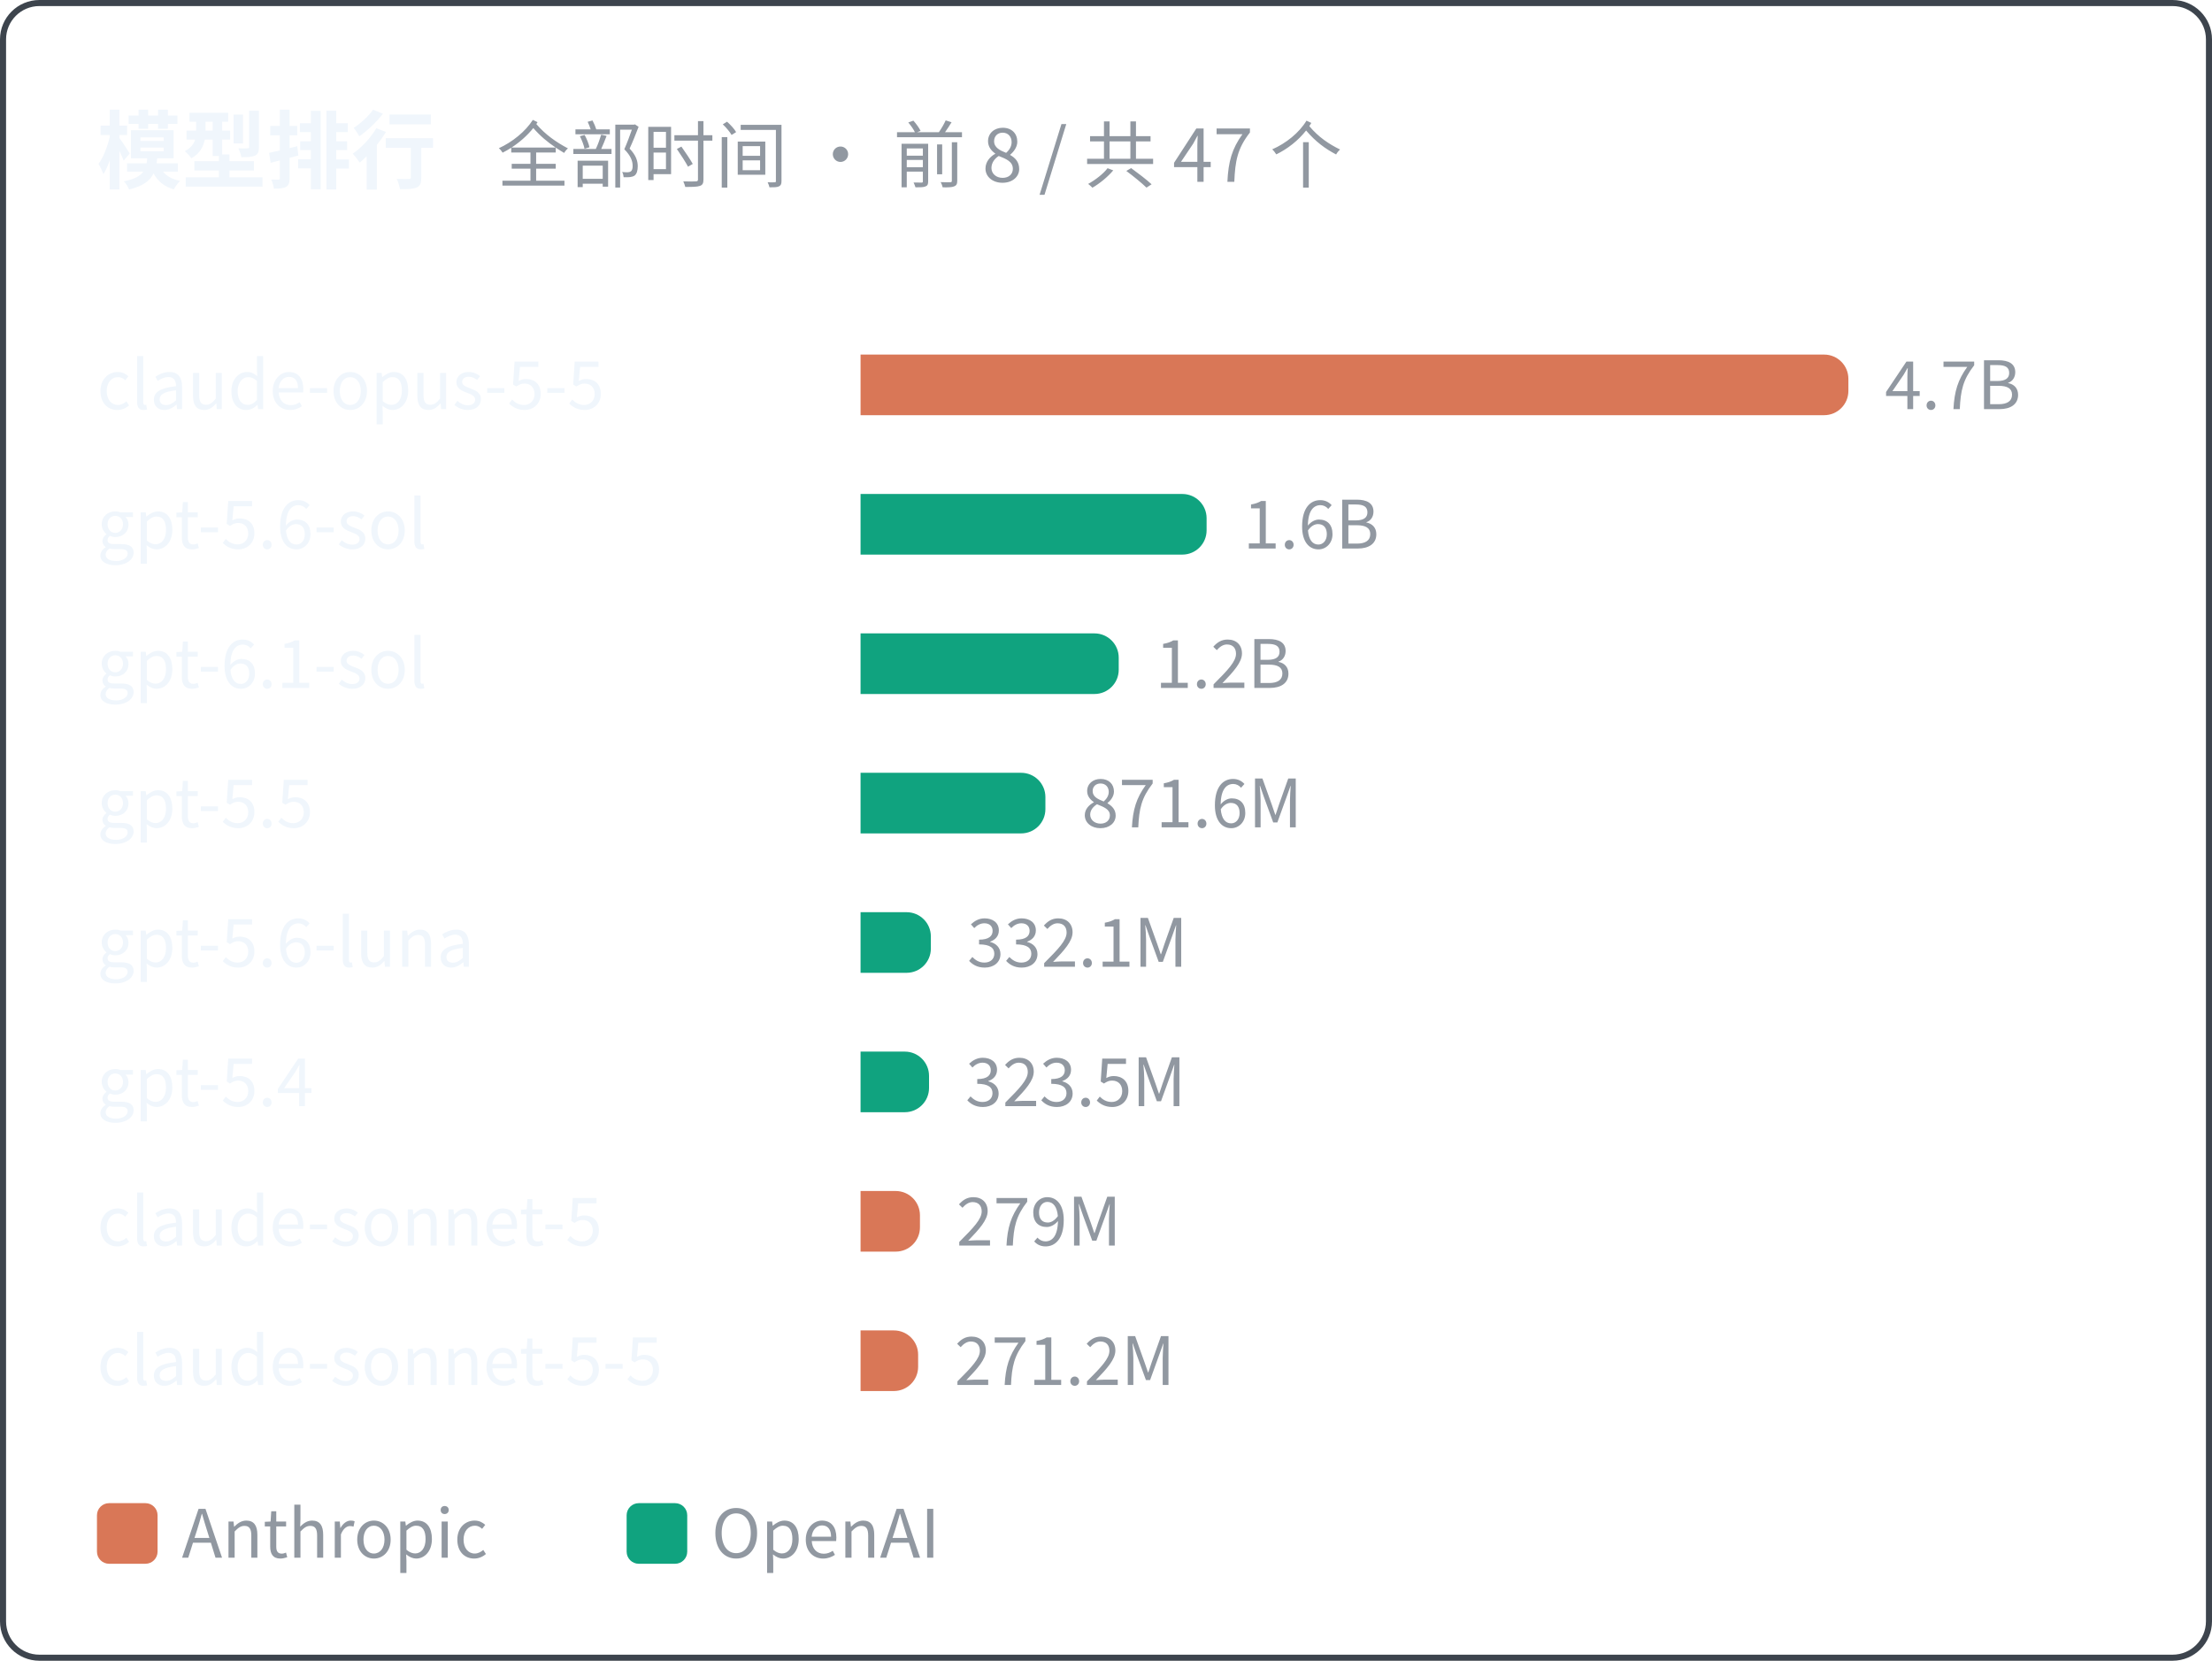
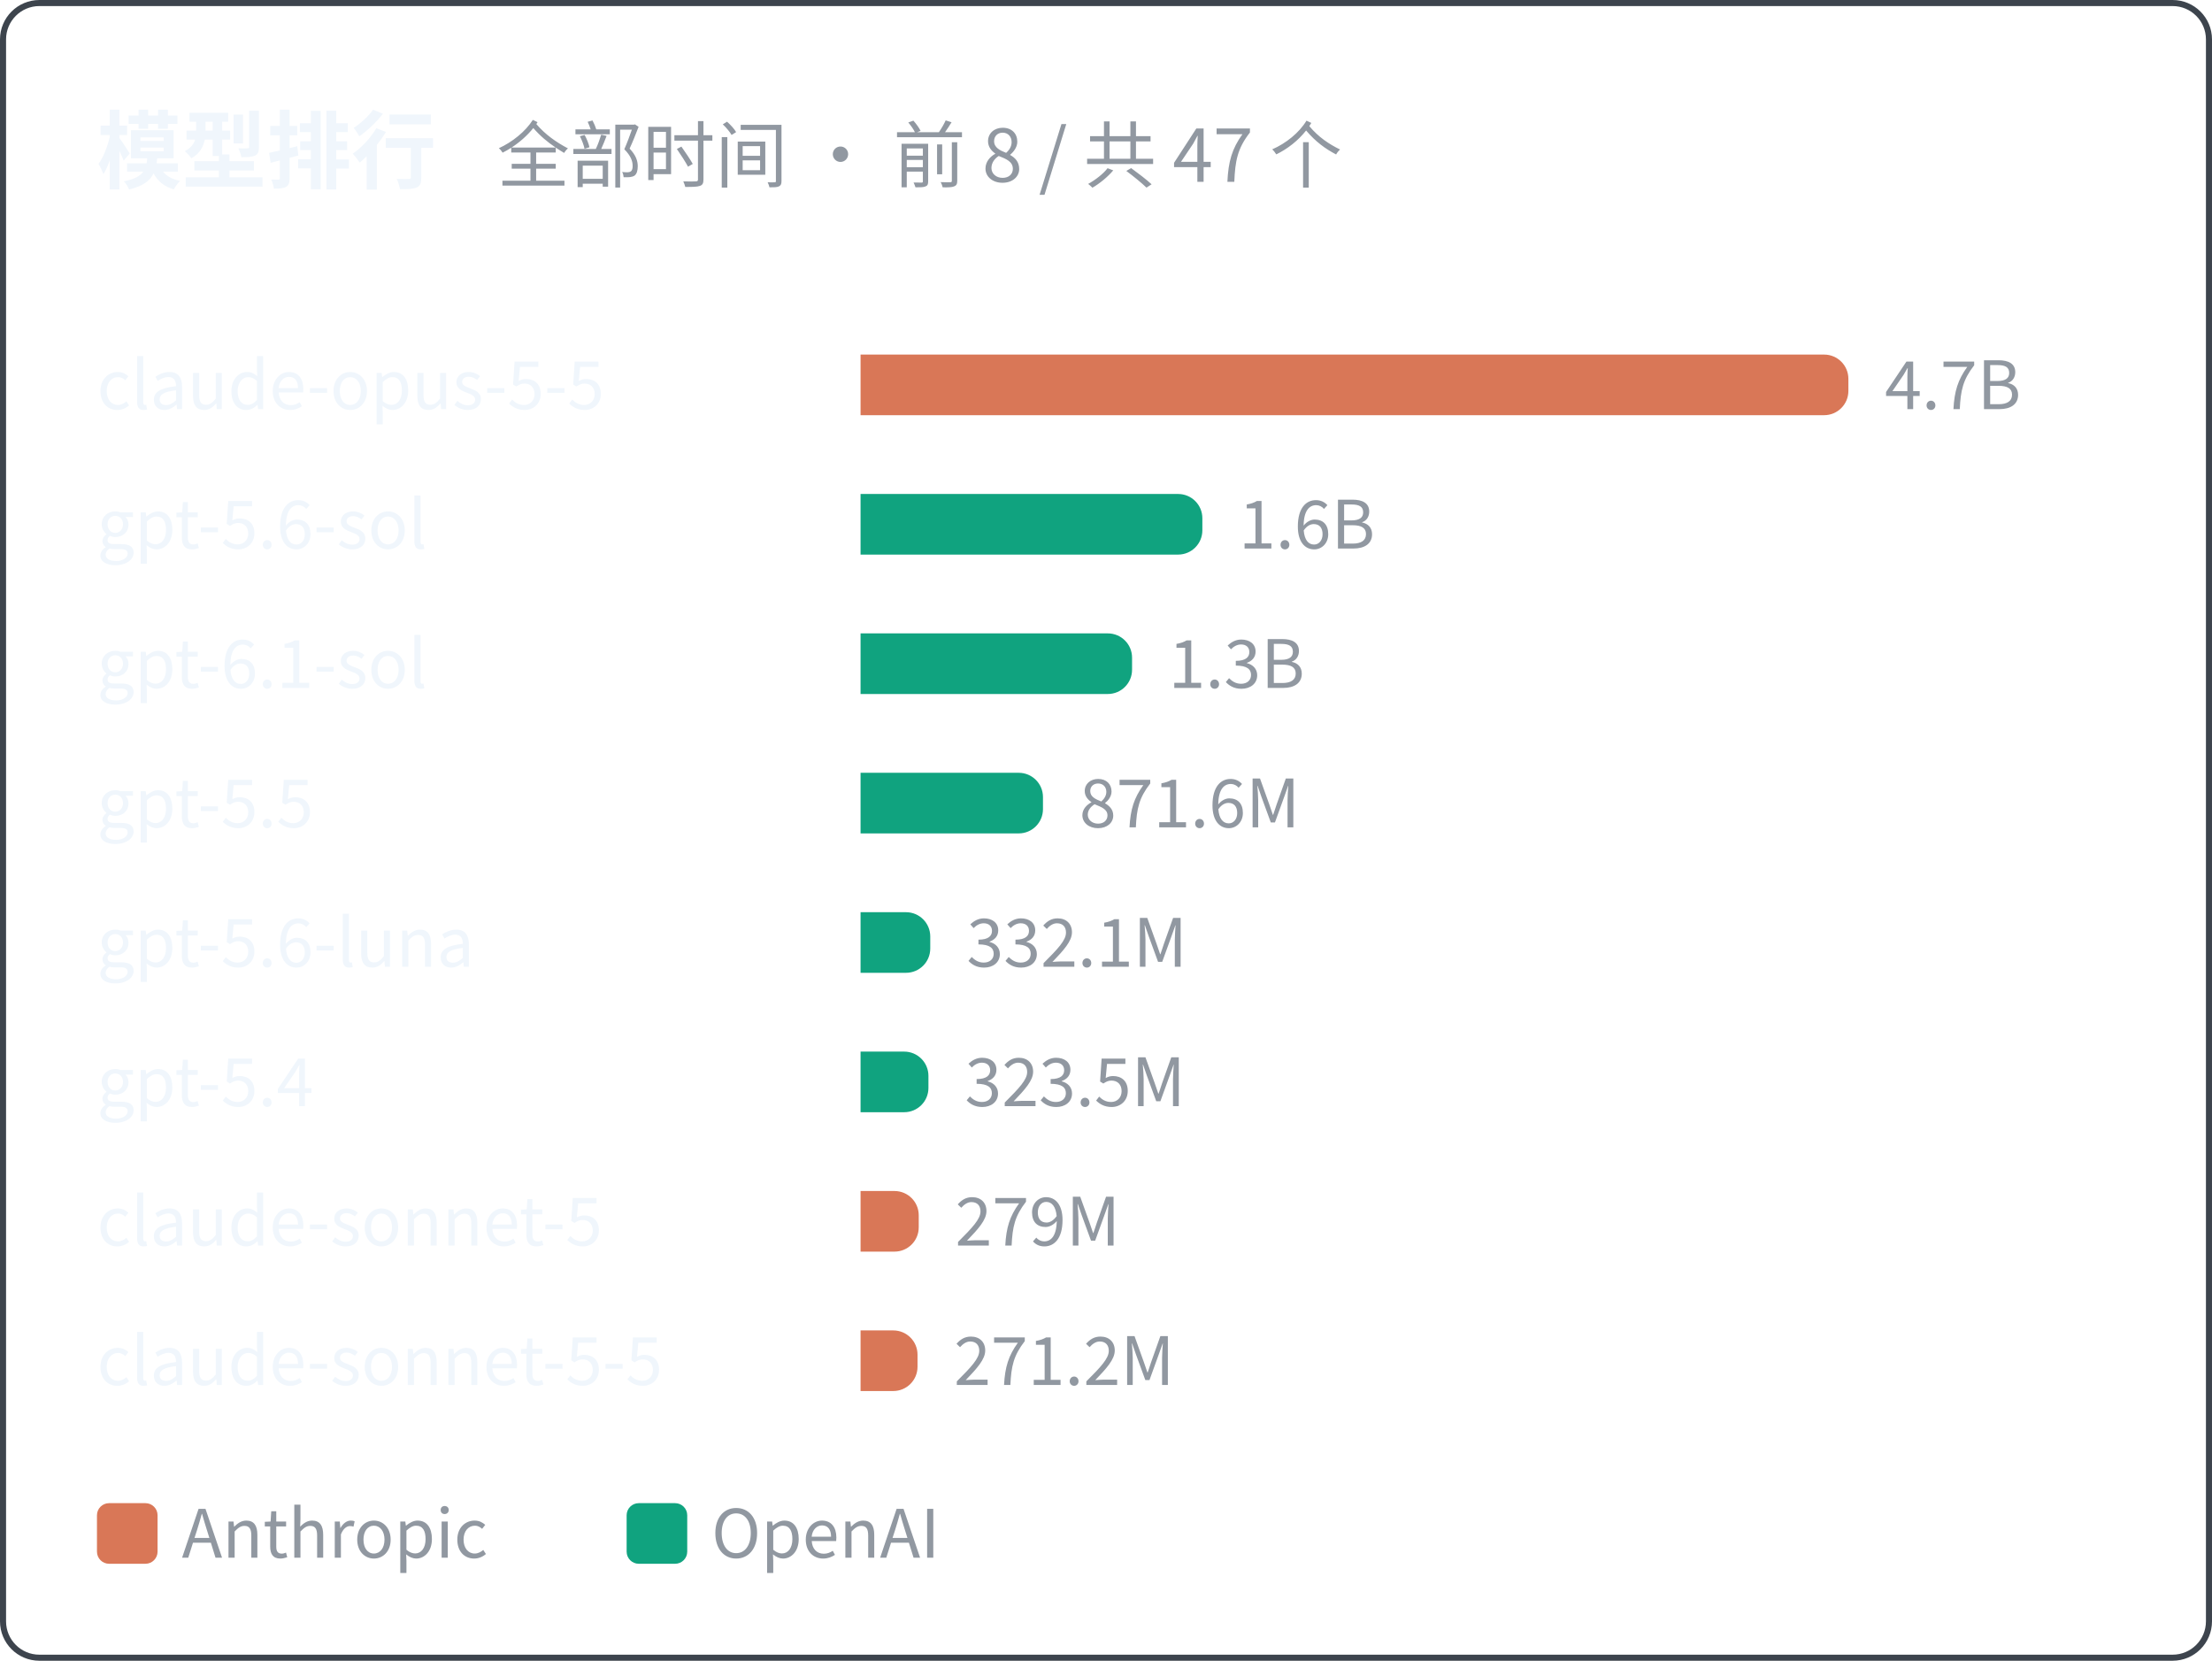
<svg xmlns="http://www.w3.org/2000/svg" width="365" height="274" viewBox="0 0 365 274" font-family="system-ui, -apple-system, 'Segoe UI', 'PingFang SC', 'Microsoft YaHei', 'Noto Sans CJK SC', sans-serif">
  <rect x="0.5" y="0.5" width="364" height="273" rx="6" fill="none" stroke="#3d444d" />
  <text x="16" y="30" font-size="14" font-weight="600" fill="#f0f6fc">模型排行<tspan dx="10" font-size="12" font-weight="400" fill="#9198a1">全部时间 · 前 8 / 共 47 个</tspan>
  </text>
  <path d="M142 58.5 h159.0 a4.0 4.0 0 0 1 4.0 4.0 v2.0 a4.0 4.0 0 0 1 -4.0 4.0 h-159.0 z" fill="#d97757" />
  <text x="16" y="67.5" font-size="11" fill="#f0f6fc">claude-opus-5-5</text>
  <text x="311.0" y="67.5" font-size="11" fill="#9198a1">4.7B</text>
-   <path d="M142 81.5 h53.1 a4.0 4.0 0 0 1 4.0 4.0 v2.0 a4.0 4.0 0 0 1 -4.0 4.0 h-53.1 z" fill="#10a37f" />
+   <path d="M142 81.5 h52.4 a4.0 4.0 0 0 1 4.0 4.0 v2.0 a4.0 4.0 0 0 1 -4.0 4.0 h-52.4 z" fill="#10a37f" />
  <text x="16" y="90.5" font-size="11" fill="#f0f6fc">gpt-5.6-sol</text>
-   <text x="205.1" y="90.5" font-size="11" fill="#9198a1">1.6B</text>
-   <path d="M142 104.5 h38.6 a4.0 4.0 0 0 1 4.0 4.0 v2.0 a4.0 4.0 0 0 1 -4.0 4.0 h-38.6 z" fill="#10a37f" />
+   <text x="204.4" y="90.5" font-size="11" fill="#9198a1">1.6B</text>
+   <path d="M142 104.5 h40.8 a4.0 4.0 0 0 1 4.0 4.0 v2.0 a4.0 4.0 0 0 1 -4.0 4.0 h-40.8 z" fill="#10a37f" />
  <text x="16" y="113.5" font-size="11" fill="#f0f6fc">gpt-6.1-sol</text>
-   <text x="190.6" y="113.5" font-size="11" fill="#9198a1">1.2B</text>
-   <path d="M142 127.5 h26.5 a4.0 4.0 0 0 1 4.0 4.0 v2.0 a4.0 4.0 0 0 1 -4.0 4.0 h-26.5 z" fill="#10a37f" />
+   <text x="192.8" y="113.5" font-size="11" fill="#9198a1">1.3B</text>
+   <path d="M142 127.5 h26.1 a4.0 4.0 0 0 1 4.0 4.0 v2.0 a4.0 4.0 0 0 1 -4.0 4.0 h-26.1 z" fill="#10a37f" />
  <text x="16" y="136.5" font-size="11" fill="#f0f6fc">gpt-5.5</text>
-   <text x="178.5" y="136.5" font-size="11" fill="#9198a1">871.6M</text>
-   <path d="M142 150.5 h7.6 a4.0 4.0 0 0 1 4.0 4.0 v2.0 a4.0 4.0 0 0 1 -4.0 4.0 h-7.6 z" fill="#10a37f" />
+   <text x="178.1" y="136.5" font-size="11" fill="#9198a1">871.6M</text>
+   <path d="M142 150.5 h7.5 a4.0 4.0 0 0 1 4.0 4.0 v2.0 a4.0 4.0 0 0 1 -4.0 4.0 h-7.5 z" fill="#10a37f" />
  <text x="16" y="159.5" font-size="11" fill="#f0f6fc">gpt-5.6-luna</text>
-   <text x="159.6" y="159.5" font-size="11" fill="#9198a1">332.1M</text>
-   <path d="M142 173.5 h7.3 a4.0 4.0 0 0 1 4.0 4.0 v2.0 a4.0 4.0 0 0 1 -4.0 4.0 h-7.3 z" fill="#10a37f" />
+   <text x="159.5" y="159.5" font-size="11" fill="#9198a1">332.1M</text>
+   <path d="M142 173.5 h7.2 a4.0 4.0 0 0 1 4.0 4.0 v2.0 a4.0 4.0 0 0 1 -4.0 4.0 h-7.2 z" fill="#10a37f" />
  <text x="16" y="182.5" font-size="11" fill="#f0f6fc">gpt-5.4</text>
-   <text x="159.3" y="182.5" font-size="11" fill="#9198a1">323.5M</text>
-   <path d="M142 196.5 h5.8 a4.0 4.0 0 0 1 4.0 4.0 v2.0 a4.0 4.0 0 0 1 -4.0 4.0 h-5.8 z" fill="#d97757" />
+   <text x="159.2" y="182.5" font-size="11" fill="#9198a1">323.5M</text>
+   <path d="M142 196.5 h5.6 a4.0 4.0 0 0 1 4.0 4.0 v2.0 a4.0 4.0 0 0 1 -4.0 4.0 h-5.6 z" fill="#d97757" />
  <text x="16" y="205.5" font-size="11" fill="#f0f6fc">claude-sonnet-5</text>
-   <text x="157.8" y="205.5" font-size="11" fill="#9198a1">279M</text>
-   <path d="M142 219.5 h5.5 a4.0 4.0 0 0 1 4.0 4.0 v2.0 a4.0 4.0 0 0 1 -4.0 4.0 h-5.5 z" fill="#d97757" />
+   <text x="157.6" y="205.5" font-size="11" fill="#9198a1">279M</text>
+   <path d="M142 219.5 h5.4 a4.0 4.0 0 0 1 4.0 4.0 v2.0 a4.0 4.0 0 0 1 -4.0 4.0 h-5.4 z" fill="#d97757" />
  <text x="16" y="228.5" font-size="11" fill="#f0f6fc">claude-sonnet-5-5</text>
-   <text x="157.5" y="228.5" font-size="11" fill="#9198a1">271.2M</text>
+   <text x="157.4" y="228.5" font-size="11" fill="#9198a1">271.2M</text>
  <rect x="16.0" y="248" width="10" height="10" rx="2" fill="#d97757" />
  <text x="30.0" y="257" font-size="11" fill="#9198a1">Anthropic</text>
  <rect x="103.4" y="248" width="10" height="10" rx="2" fill="#10a37f" />
  <text x="117.4" y="257" font-size="11" fill="#9198a1">OpenAI</text>
</svg>
